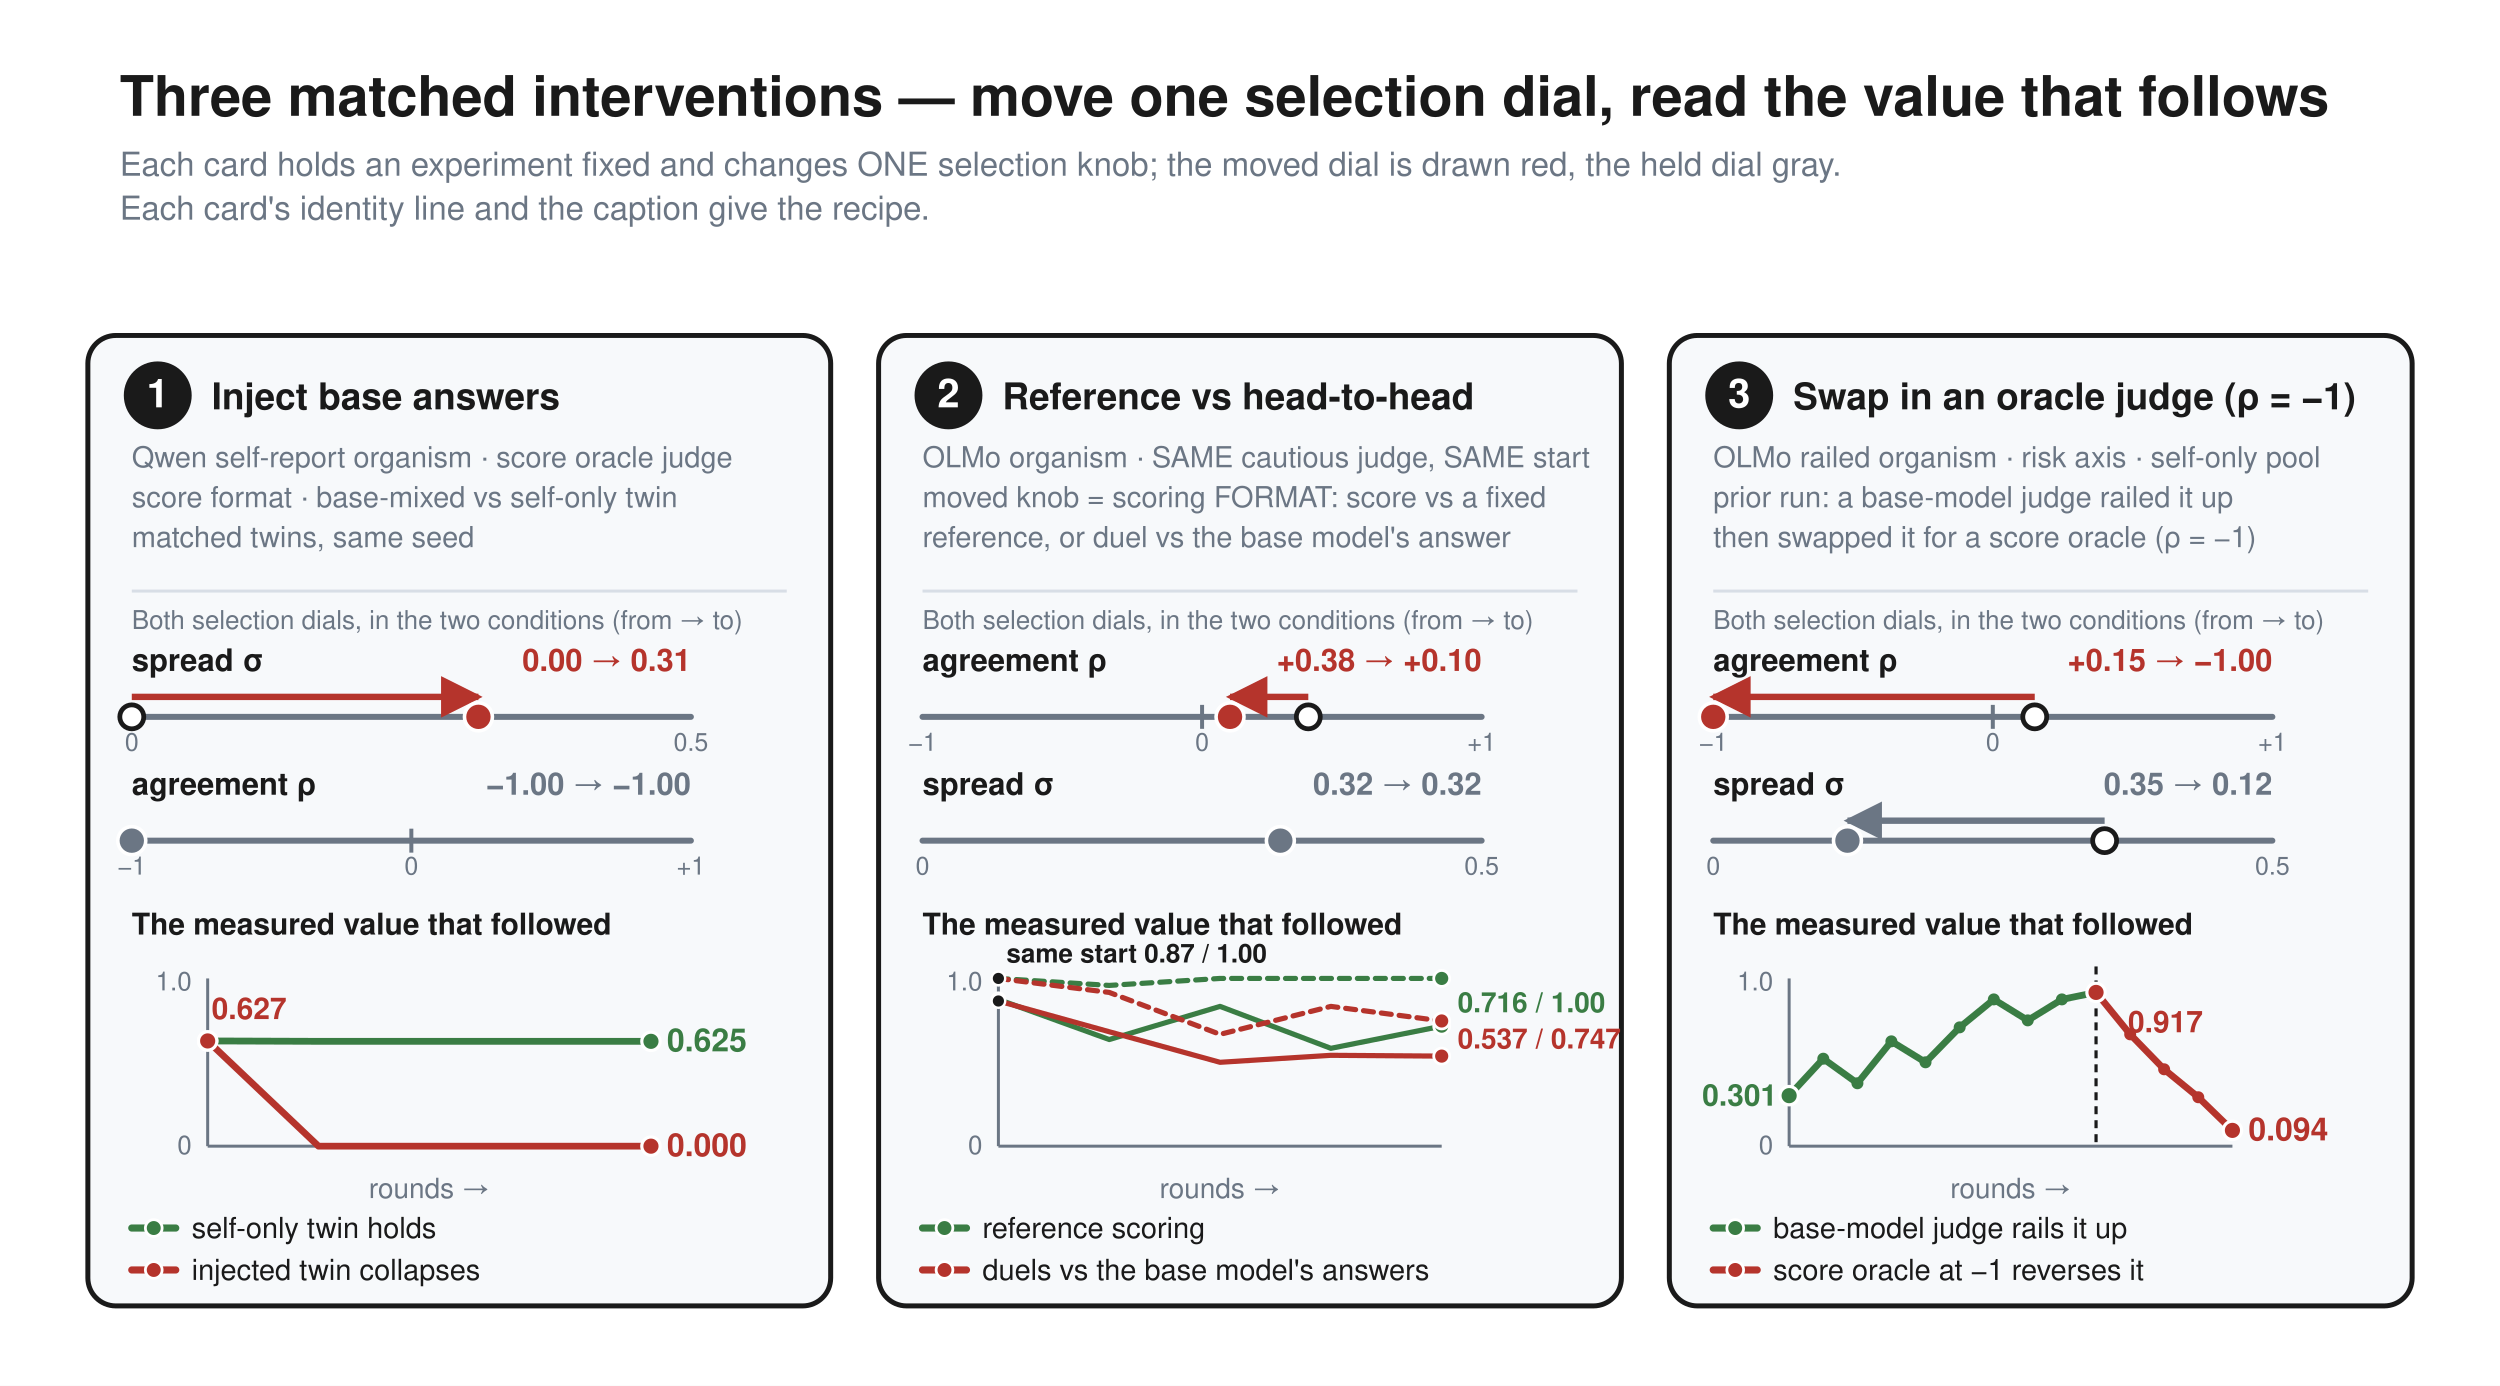
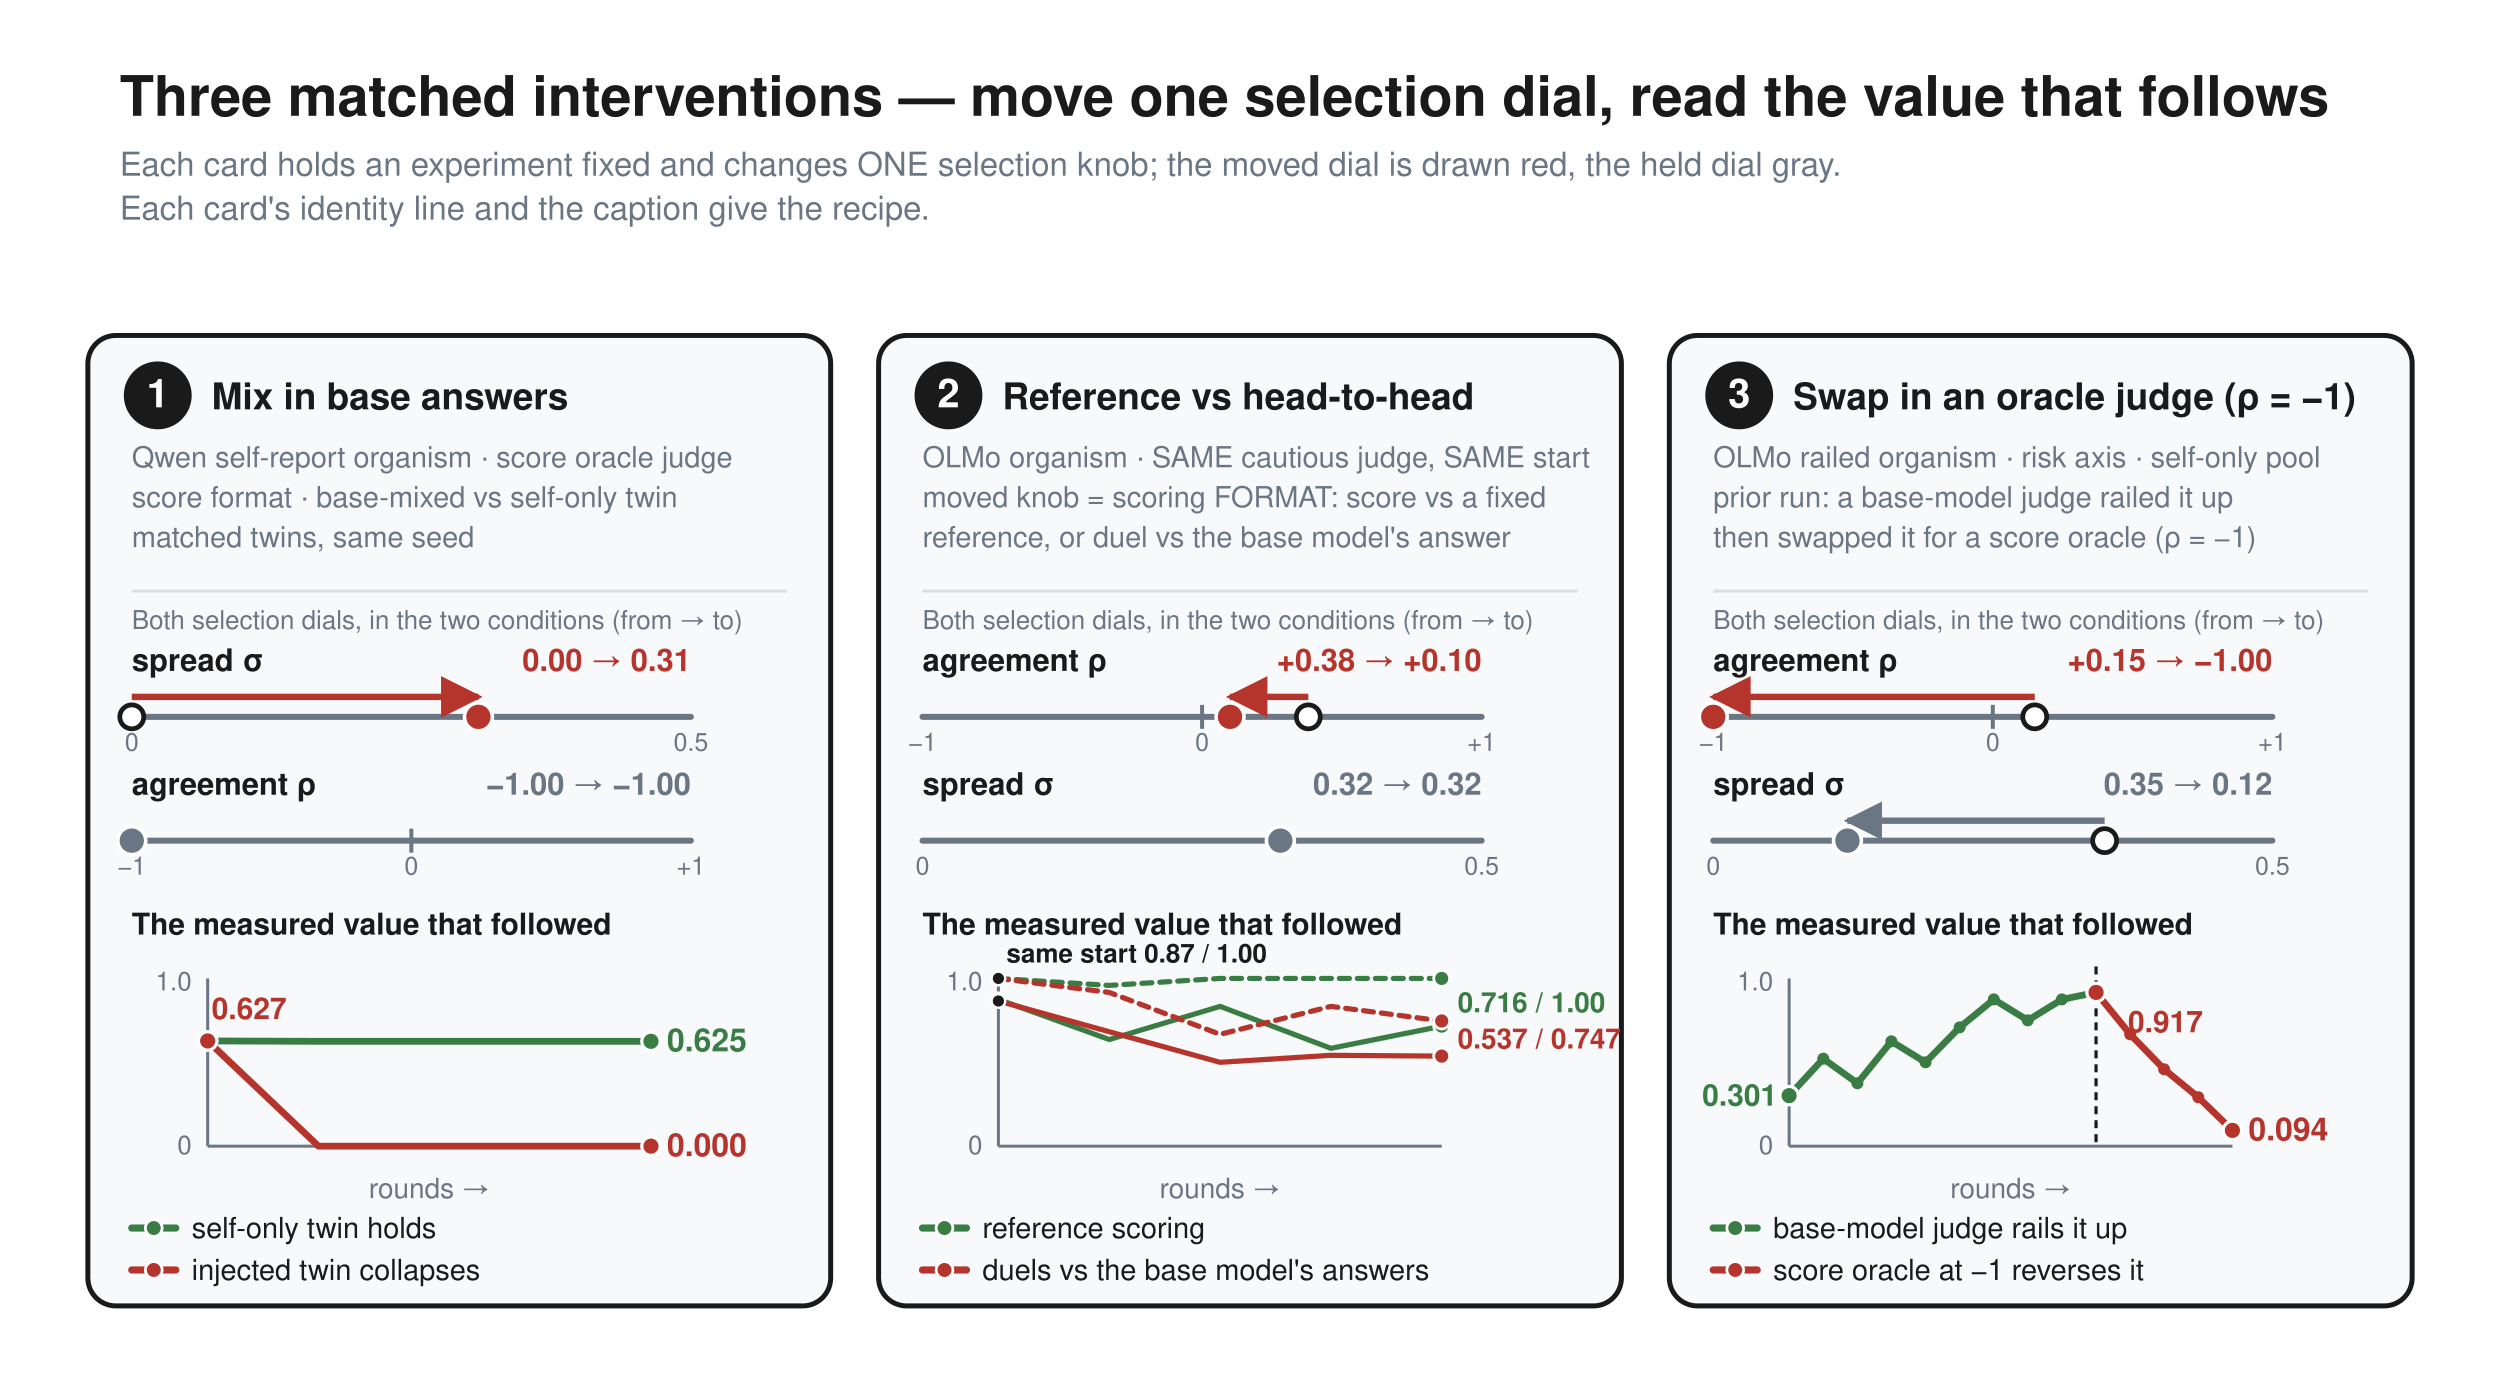
<svg xmlns="http://www.w3.org/2000/svg" viewBox="0 0 1252 694" font-family="Helvetica, Arial, sans-serif">
  <rect width="1252" height="694" fill="white" />
  <defs>
    <marker id="arr" viewBox="0 0 10 10" refX="9" refY="5" markerWidth="6" markerHeight="6" orient="auto-start-reverse">
      <path d="M 0 0 L 10 5 L 0 10 z" fill="#1a1a1a" />
    </marker>
    <marker id="arrR" viewBox="0 0 10 10" refX="9" refY="5" markerWidth="6.5" markerHeight="6.5" orient="auto-start-reverse">
      <path d="M 0 0 L 10 5 L 0 10 z" fill="#b5342c" />
    </marker>
    <marker id="arrK" viewBox="0 0 10 10" refX="9" refY="5" markerWidth="6.5" markerHeight="6.5" orient="auto-start-reverse">
      <path d="M 0 0 L 10 5 L 0 10 z" fill="#1a1a1a" />
    </marker>
    <marker id="arrG" viewBox="0 0 10 10" refX="9" refY="5" markerWidth="6" markerHeight="6" orient="auto-start-reverse">
      <path d="M 0 0 L 10 5 L 0 10 z" fill="#6b7684" />
    </marker>
  </defs>
  <text x="60" y="58" font-family="Helvetica, Arial, sans-serif" font-size="28" fill="#1a1a1a" font-weight="bold" text-anchor="start">Three matched interventions — move one selection dial, read the value that follows</text>
  <text x="60" y="88" font-family="Helvetica, Arial, sans-serif" font-size="16.5" fill="#6b7684" font-weight="normal" text-anchor="start">Each card holds an experiment fixed and changes ONE selection knob; the moved dial is drawn red, the held dial gray.</text>
  <text x="60" y="110" font-family="Helvetica, Arial, sans-serif" font-size="16.5" fill="#6b7684" font-weight="normal" text-anchor="start">Each card's identity line and the caption give the recipe.</text>
  <rect x="44" y="168" width="372" height="486" rx="14" fill="#f7f9fb" stroke="#1a1a1a" stroke-width="2.5" />
  <circle cx="79" cy="198" r="17" fill="#1a1a1a" />
  <text x="79" y="204" font-family="Helvetica, Arial, sans-serif" font-size="20" fill="white" font-weight="bold" text-anchor="middle">1</text>
-   <text x="106" y="205" font-family="Helvetica, Arial, sans-serif" font-size="18.5" fill="#1a1a1a" font-weight="bold" text-anchor="start">Inject base answers</text>
+   <text x="106" y="205" font-family="Helvetica, Arial, sans-serif" font-size="18.5" fill="#1a1a1a" font-weight="bold" text-anchor="start">Mix in base answers</text>
  <text x="66" y="234" font-family="Helvetica, Arial, sans-serif" font-size="14.5" fill="#6b7684" font-weight="normal" text-anchor="start">Qwen self-report organism · score oracle judge</text>
  <text x="66" y="254" font-family="Helvetica, Arial, sans-serif" font-size="14.5" fill="#6b7684" font-weight="normal" text-anchor="start">score format · base-mixed vs self-only twin</text>
  <text x="66" y="274" font-family="Helvetica, Arial, sans-serif" font-size="14.5" fill="#6b7684" font-weight="normal" text-anchor="start">matched twins, same seed</text>
  <line x1="66" y1="296" x2="394" y2="296" stroke="#d8dee6" stroke-width="1.5" />
  <text x="66" y="315" font-family="Helvetica, Arial, sans-serif" font-size="13" fill="#6b7684" font-weight="normal" text-anchor="start">Both selection dials, in the two conditions (from → to)</text>
  <text x="66" y="336" font-family="Helvetica, Arial, sans-serif" font-size="15.5" fill="#1a1a1a" font-weight="bold" text-anchor="start">spread σ</text>
  <text x="346" y="336" font-family="Helvetica, Arial, sans-serif" font-size="15.5" fill="#b5342c" font-weight="bold" text-anchor="end">0.00 → 0.31</text>
  <line x1="66" y1="359" x2="346" y2="359" stroke="#6b7684" stroke-width="3" stroke-linecap="round" />
  <text x="66" y="376" font-family="Helvetica, Arial, sans-serif" font-size="12.5" fill="#6b7684" font-weight="normal" text-anchor="middle">0</text>
  <text x="346" y="376" font-family="Helvetica, Arial, sans-serif" font-size="12.5" fill="#6b7684" font-weight="normal" text-anchor="middle">0.5</text>
  <line x1="66.0" y1="349" x2="239.6" y2="349" stroke="#b5342c" stroke-width="3.2" marker-end="url(#arrR)" />
  <circle cx="66.0" cy="359" r="6" fill="white" stroke="#1a1a1a" stroke-width="2.4" />
  <circle cx="239.6" cy="359" r="7" fill="#b5342c" stroke="white" stroke-width="1.8" />
  <text x="66" y="398" font-family="Helvetica, Arial, sans-serif" font-size="15.5" fill="#1a1a1a" font-weight="bold" text-anchor="start">agreement ρ</text>
  <text x="346" y="398" font-family="Helvetica, Arial, sans-serif" font-size="15.5" fill="#6b7684" font-weight="bold" text-anchor="end">−1.00 → −1.00</text>
  <line x1="66" y1="421" x2="346" y2="421" stroke="#6b7684" stroke-width="3" stroke-linecap="round" />
  <line x1="206.0" y1="415" x2="206.0" y2="427" stroke="#6b7684" stroke-width="2" />
  <text x="66" y="438" font-family="Helvetica, Arial, sans-serif" font-size="12.5" fill="#6b7684" font-weight="normal" text-anchor="middle">−1</text>
  <text x="206.0" y="438" font-family="Helvetica, Arial, sans-serif" font-size="12.5" fill="#6b7684" font-weight="normal" text-anchor="middle">0</text>
  <text x="346" y="438" font-family="Helvetica, Arial, sans-serif" font-size="12.5" fill="#6b7684" font-weight="normal" text-anchor="middle">+1</text>
  <circle cx="66.0" cy="421" r="6" fill="white" stroke="#1a1a1a" stroke-width="2.4" />
  <circle cx="66.0" cy="421" r="7" fill="#6b7684" stroke="white" stroke-width="1.8" />
  <text x="66" y="468" font-family="Helvetica, Arial, sans-serif" font-size="15" fill="#1a1a1a" font-weight="bold" text-anchor="start">The measured value that followed</text>
  <line x1="104" y1="574" x2="326" y2="574" stroke="#6b7684" stroke-width="1.5" />
  <line x1="104" y1="490" x2="104" y2="574" stroke="#6b7684" stroke-width="1.5" />
  <text x="96" y="496" font-family="Helvetica, Arial, sans-serif" font-size="13" fill="#6b7684" font-weight="normal" text-anchor="end">1.0</text>
  <text x="96" y="578" font-family="Helvetica, Arial, sans-serif" font-size="13" fill="#6b7684" font-weight="normal" text-anchor="end">0</text>
  <polyline points="104.0,521.3 159.5,521.5 215.0,521.5 270.5,521.5 326.0,521.5" fill="none" stroke="#3a7d44" stroke-width="3.4" stroke-linejoin="round" stroke-linecap="round" />
  <circle cx="104.0" cy="521.3" r="4.6" fill="#3a7d44" stroke="white" stroke-width="1.6" />
  <circle cx="326.0" cy="521.5" r="4.6" fill="#3a7d44" stroke="white" stroke-width="1.6" />
  <text x="334.0" y="526.5" font-family="Helvetica, Arial, sans-serif" font-size="16" fill="#3a7d44" font-weight="bold" text-anchor="start">0.625</text>
  <polyline points="104.0,521.3 159.5,574.0 215.0,574.0 270.5,574.0 326.0,574.0" fill="none" stroke="#b5342c" stroke-width="3.4" stroke-linejoin="round" stroke-linecap="round" />
  <circle cx="104.0" cy="521.3" r="4.6" fill="#b5342c" stroke="white" stroke-width="1.6" />
  <circle cx="326.0" cy="574.0" r="4.6" fill="#b5342c" stroke="white" stroke-width="1.6" />
  <text x="106.0" y="510.332" font-family="Helvetica, Arial, sans-serif" font-size="15" fill="#b5342c" font-weight="bold" text-anchor="start">0.627</text>
  <text x="334.0" y="579.0" font-family="Helvetica, Arial, sans-serif" font-size="16" fill="#b5342c" font-weight="bold" text-anchor="start">0.000</text>
  <text x="215.0" y="600" font-family="Helvetica, Arial, sans-serif" font-size="14" fill="#6b7684" font-weight="normal" text-anchor="middle">rounds →</text>
  <line x1="66" y1="615" x2="88" y2="615" stroke="#3a7d44" stroke-width="3.6" stroke-linecap="round" />
  <circle cx="77" cy="615" r="4.2" fill="#3a7d44" stroke="white" stroke-width="1.4" />
  <text x="96" y="620" font-family="Helvetica, Arial, sans-serif" font-size="14.5" fill="#1a1a1a" font-weight="normal" text-anchor="start">self-only twin holds</text>
  <line x1="66" y1="636" x2="88" y2="636" stroke="#b5342c" stroke-width="3.6" stroke-linecap="round" />
  <circle cx="77" cy="636" r="4.2" fill="#b5342c" stroke="white" stroke-width="1.4" />
  <text x="96" y="641" font-family="Helvetica, Arial, sans-serif" font-size="14.5" fill="#1a1a1a" font-weight="normal" text-anchor="start">injected twin collapses</text>
  <rect x="440" y="168" width="372" height="486" rx="14" fill="#f7f9fb" stroke="#1a1a1a" stroke-width="2.5" />
  <circle cx="475" cy="198" r="17" fill="#1a1a1a" />
  <text x="475" y="204" font-family="Helvetica, Arial, sans-serif" font-size="20" fill="white" font-weight="bold" text-anchor="middle">2</text>
  <text x="502" y="205" font-family="Helvetica, Arial, sans-serif" font-size="18.5" fill="#1a1a1a" font-weight="bold" text-anchor="start">Reference vs head-to-head</text>
  <text x="462" y="234" font-family="Helvetica, Arial, sans-serif" font-size="14.5" fill="#6b7684" font-weight="normal" text-anchor="start">OLMo organism · SAME cautious judge, SAME start</text>
  <text x="462" y="254" font-family="Helvetica, Arial, sans-serif" font-size="14.5" fill="#6b7684" font-weight="normal" text-anchor="start">moved knob = scoring FORMAT: score vs a fixed</text>
  <text x="462" y="274" font-family="Helvetica, Arial, sans-serif" font-size="14.5" fill="#6b7684" font-weight="normal" text-anchor="start">reference, or duel vs the base model's answer</text>
  <line x1="462" y1="296" x2="790" y2="296" stroke="#d8dee6" stroke-width="1.5" />
  <text x="462" y="315" font-family="Helvetica, Arial, sans-serif" font-size="13" fill="#6b7684" font-weight="normal" text-anchor="start">Both selection dials, in the two conditions (from → to)</text>
  <text x="462" y="336" font-family="Helvetica, Arial, sans-serif" font-size="15.5" fill="#1a1a1a" font-weight="bold" text-anchor="start">agreement ρ</text>
  <text x="742" y="336" font-family="Helvetica, Arial, sans-serif" font-size="15.5" fill="#b5342c" font-weight="bold" text-anchor="end">+0.38 → +0.10</text>
  <line x1="462" y1="359" x2="742" y2="359" stroke="#6b7684" stroke-width="3" stroke-linecap="round" />
  <line x1="602.0" y1="353" x2="602.0" y2="365" stroke="#6b7684" stroke-width="2" />
  <text x="462" y="376" font-family="Helvetica, Arial, sans-serif" font-size="12.5" fill="#6b7684" font-weight="normal" text-anchor="middle">−1</text>
  <text x="602.0" y="376" font-family="Helvetica, Arial, sans-serif" font-size="12.5" fill="#6b7684" font-weight="normal" text-anchor="middle">0</text>
  <text x="742" y="376" font-family="Helvetica, Arial, sans-serif" font-size="12.5" fill="#6b7684" font-weight="normal" text-anchor="middle">+1</text>
  <line x1="655.2" y1="349" x2="616.0" y2="349" stroke="#b5342c" stroke-width="3.2" marker-end="url(#arrR)" />
  <circle cx="655.2" cy="359" r="6" fill="white" stroke="#1a1a1a" stroke-width="2.4" />
  <circle cx="616.0" cy="359" r="7" fill="#b5342c" stroke="white" stroke-width="1.8" />
  <text x="462" y="398" font-family="Helvetica, Arial, sans-serif" font-size="15.5" fill="#1a1a1a" font-weight="bold" text-anchor="start">spread σ</text>
  <text x="742" y="398" font-family="Helvetica, Arial, sans-serif" font-size="15.5" fill="#6b7684" font-weight="bold" text-anchor="end">0.32 → 0.32</text>
  <line x1="462" y1="421" x2="742" y2="421" stroke="#6b7684" stroke-width="3" stroke-linecap="round" />
  <text x="462" y="438" font-family="Helvetica, Arial, sans-serif" font-size="12.5" fill="#6b7684" font-weight="normal" text-anchor="middle">0</text>
  <text x="742" y="438" font-family="Helvetica, Arial, sans-serif" font-size="12.5" fill="#6b7684" font-weight="normal" text-anchor="middle">0.5</text>
  <circle cx="641.2" cy="421" r="6" fill="white" stroke="#1a1a1a" stroke-width="2.4" />
  <circle cx="641.2" cy="421" r="7" fill="#6b7684" stroke="white" stroke-width="1.8" />
  <text x="462" y="468" font-family="Helvetica, Arial, sans-serif" font-size="15" fill="#1a1a1a" font-weight="bold" text-anchor="start">The measured value that followed</text>
  <line x1="500" y1="574" x2="722" y2="574" stroke="#6b7684" stroke-width="1.5" />
  <line x1="500" y1="490" x2="500" y2="574" stroke="#6b7684" stroke-width="1.5" />
  <text x="492" y="496" font-family="Helvetica, Arial, sans-serif" font-size="13" fill="#6b7684" font-weight="normal" text-anchor="end">1.0</text>
  <text x="492" y="578" font-family="Helvetica, Arial, sans-serif" font-size="13" fill="#6b7684" font-weight="normal" text-anchor="end">0</text>
  <polyline points="500.0,500.5 555.5,520.6 611.0,504.0 666.5,525.0 722.0,513.9" fill="none" stroke="#3a7d44" stroke-width="2.6" stroke-linejoin="round" stroke-linecap="round" />
  <circle cx="500.0" cy="500.5" r="3.4" fill="#1a1a1a" stroke="white" stroke-width="1.2" />
  <circle cx="722.0" cy="513.9" r="4" fill="#3a7d44" stroke="white" stroke-width="1.4" />
  <polyline points="500.0,490.0 555.5,493.5 611.0,490.0 666.5,490.0 722.0,490.0" fill="none" stroke="#3a7d44" stroke-width="2.6" stroke-dasharray="5 4" stroke-linejoin="round" stroke-linecap="round" />
  <circle cx="500.0" cy="490.0" r="3.4" fill="#1a1a1a" stroke="white" stroke-width="1.2" />
  <circle cx="722.0" cy="490.0" r="4" fill="#3a7d44" stroke="white" stroke-width="1.4" />
  <polyline points="500.0,501.3 555.5,516.7 611.0,532.0 666.5,528.5 722.0,528.9" fill="none" stroke="#b5342c" stroke-width="2.6" stroke-linejoin="round" stroke-linecap="round" />
  <circle cx="500.0" cy="501.3" r="3.4" fill="#1a1a1a" stroke="white" stroke-width="1.2" />
  <circle cx="722.0" cy="528.9" r="4" fill="#b5342c" stroke="white" stroke-width="1.4" />
  <polyline points="500.0,490.0 555.5,497.0 611.0,518.0 666.5,504.0 722.0,511.3" fill="none" stroke="#b5342c" stroke-width="2.6" stroke-dasharray="5 4" stroke-linejoin="round" stroke-linecap="round" />
  <circle cx="500.0" cy="490.0" r="3.4" fill="#1a1a1a" stroke="white" stroke-width="1.2" />
  <circle cx="722.0" cy="511.3" r="4" fill="#b5342c" stroke="white" stroke-width="1.4" />
  <text x="730.0" y="506.928" font-family="Helvetica, Arial, sans-serif" font-size="14" fill="#3a7d44" font-weight="bold" text-anchor="start">0.716 / 1.00</text>
  <text x="730.0" y="525.072" font-family="Helvetica, Arial, sans-serif" font-size="14" fill="#b5342c" font-weight="bold" text-anchor="start">0.537 / 0.747</text>
  <text x="504" y="482" font-family="Helvetica, Arial, sans-serif" font-size="13" fill="#1a1a1a" font-weight="bold" text-anchor="start">same start 0.87 / 1.00</text>
  <text x="611.0" y="600" font-family="Helvetica, Arial, sans-serif" font-size="14" fill="#6b7684" font-weight="normal" text-anchor="middle">rounds →</text>
  <line x1="462" y1="615" x2="484" y2="615" stroke="#3a7d44" stroke-width="3.6" stroke-linecap="round" />
  <circle cx="473" cy="615" r="4.2" fill="#3a7d44" stroke="white" stroke-width="1.4" />
  <text x="492" y="620" font-family="Helvetica, Arial, sans-serif" font-size="14.5" fill="#1a1a1a" font-weight="normal" text-anchor="start">reference scoring</text>
  <line x1="462" y1="636" x2="484" y2="636" stroke="#b5342c" stroke-width="3.6" stroke-linecap="round" />
  <circle cx="473" cy="636" r="4.2" fill="#b5342c" stroke="white" stroke-width="1.4" />
  <text x="492" y="641" font-family="Helvetica, Arial, sans-serif" font-size="14.5" fill="#1a1a1a" font-weight="normal" text-anchor="start">duels vs the base model's answers</text>
  <rect x="836" y="168" width="372" height="486" rx="14" fill="#f7f9fb" stroke="#1a1a1a" stroke-width="2.5" />
  <circle cx="871" cy="198" r="17" fill="#1a1a1a" />
  <text x="871" y="204" font-family="Helvetica, Arial, sans-serif" font-size="20" fill="white" font-weight="bold" text-anchor="middle">3</text>
  <text x="898" y="205" font-family="Helvetica, Arial, sans-serif" font-size="18.5" fill="#1a1a1a" font-weight="bold" text-anchor="start">Swap in an oracle judge (ρ = −1)</text>
  <text x="858" y="234" font-family="Helvetica, Arial, sans-serif" font-size="14.5" fill="#6b7684" font-weight="normal" text-anchor="start">OLMo railed organism · risk axis · self-only pool</text>
  <text x="858" y="254" font-family="Helvetica, Arial, sans-serif" font-size="14.5" fill="#6b7684" font-weight="normal" text-anchor="start">prior run: a base-model judge railed it up</text>
  <text x="858" y="274" font-family="Helvetica, Arial, sans-serif" font-size="14.5" fill="#6b7684" font-weight="normal" text-anchor="start">then swapped it for a score oracle (ρ = −1)</text>
  <line x1="858" y1="296" x2="1186" y2="296" stroke="#d8dee6" stroke-width="1.5" />
  <text x="858" y="315" font-family="Helvetica, Arial, sans-serif" font-size="13" fill="#6b7684" font-weight="normal" text-anchor="start">Both selection dials, in the two conditions (from → to)</text>
  <text x="858" y="336" font-family="Helvetica, Arial, sans-serif" font-size="15.5" fill="#1a1a1a" font-weight="bold" text-anchor="start">agreement ρ</text>
  <text x="1138" y="336" font-family="Helvetica, Arial, sans-serif" font-size="15.5" fill="#b5342c" font-weight="bold" text-anchor="end">+0.15 → −1.00</text>
  <line x1="858" y1="359" x2="1138" y2="359" stroke="#6b7684" stroke-width="3" stroke-linecap="round" />
  <line x1="998.0" y1="353" x2="998.0" y2="365" stroke="#6b7684" stroke-width="2" />
  <text x="858" y="376" font-family="Helvetica, Arial, sans-serif" font-size="12.5" fill="#6b7684" font-weight="normal" text-anchor="middle">−1</text>
  <text x="998.0" y="376" font-family="Helvetica, Arial, sans-serif" font-size="12.5" fill="#6b7684" font-weight="normal" text-anchor="middle">0</text>
  <text x="1138" y="376" font-family="Helvetica, Arial, sans-serif" font-size="12.5" fill="#6b7684" font-weight="normal" text-anchor="middle">+1</text>
  <line x1="1019.0" y1="349" x2="858.0" y2="349" stroke="#b5342c" stroke-width="3.2" marker-end="url(#arrR)" />
  <circle cx="1019.0" cy="359" r="6" fill="white" stroke="#1a1a1a" stroke-width="2.4" />
  <circle cx="858.0" cy="359" r="7" fill="#b5342c" stroke="white" stroke-width="1.8" />
  <text x="858" y="398" font-family="Helvetica, Arial, sans-serif" font-size="15.5" fill="#1a1a1a" font-weight="bold" text-anchor="start">spread σ</text>
  <text x="1138" y="398" font-family="Helvetica, Arial, sans-serif" font-size="15.5" fill="#6b7684" font-weight="bold" text-anchor="end">0.35 → 0.12</text>
  <line x1="858" y1="421" x2="1138" y2="421" stroke="#6b7684" stroke-width="3" stroke-linecap="round" />
  <text x="858" y="438" font-family="Helvetica, Arial, sans-serif" font-size="12.5" fill="#6b7684" font-weight="normal" text-anchor="middle">0</text>
  <text x="1138" y="438" font-family="Helvetica, Arial, sans-serif" font-size="12.5" fill="#6b7684" font-weight="normal" text-anchor="middle">0.5</text>
  <line x1="1054.0" y1="411" x2="925.2" y2="411" stroke="#6b7684" stroke-width="3.2" marker-end="url(#arrG)" />
  <circle cx="1054.0" cy="421" r="6" fill="white" stroke="#1a1a1a" stroke-width="2.4" />
  <circle cx="925.2" cy="421" r="7" fill="#6b7684" stroke="white" stroke-width="1.8" />
  <text x="858" y="468" font-family="Helvetica, Arial, sans-serif" font-size="15" fill="#1a1a1a" font-weight="bold" text-anchor="start">The measured value that followed</text>
  <line x1="896" y1="574" x2="1118" y2="574" stroke="#6b7684" stroke-width="1.5" />
  <line x1="896" y1="490" x2="896" y2="574" stroke="#6b7684" stroke-width="1.5" />
  <text x="888" y="496" font-family="Helvetica, Arial, sans-serif" font-size="13" fill="#6b7684" font-weight="normal" text-anchor="end">1.0</text>
  <text x="888" y="578" font-family="Helvetica, Arial, sans-serif" font-size="13" fill="#6b7684" font-weight="normal" text-anchor="end">0</text>
  <line x1="1049.7" y1="484" x2="1049.7" y2="574" stroke="#1a1a1a" stroke-width="1.6" stroke-dasharray="4 3" />
  <polyline points="896.0,548.7 913.1,530.2 930.2,542.5 947.2,521.5 964.3,532.0 981.4,514.5 998.5,500.5 1015.5,511.0 1032.6,500.5 1049.7,497.0" fill="none" stroke="#3a7d44" stroke-width="3.4" stroke-linejoin="round" stroke-linecap="round" />
  <polyline points="1049.7,497.0 1066.8,518.0 1083.8,535.5 1100.9,549.5 1118.0,566.1" fill="none" stroke="#b5342c" stroke-width="3.4" stroke-linejoin="round" stroke-linecap="round" />
  <circle cx="896.0" cy="548.7" r="3" fill="#3a7d44" />
  <circle cx="913.1" cy="530.2" r="3" fill="#3a7d44" />
  <circle cx="930.2" cy="542.5" r="3" fill="#3a7d44" />
  <circle cx="947.2" cy="521.5" r="3" fill="#3a7d44" />
  <circle cx="964.3" cy="532.0" r="3" fill="#3a7d44" />
  <circle cx="981.4" cy="514.5" r="3" fill="#3a7d44" />
  <circle cx="998.5" cy="500.5" r="3" fill="#3a7d44" />
  <circle cx="1015.5" cy="511.0" r="3" fill="#3a7d44" />
  <circle cx="1032.6" cy="500.5" r="3" fill="#3a7d44" />
  <circle cx="1049.7" cy="497.0" r="3" fill="#b5342c" />
  <circle cx="1066.8" cy="518.0" r="3" fill="#b5342c" />
  <circle cx="1083.8" cy="535.5" r="3" fill="#b5342c" />
  <circle cx="1100.9" cy="549.5" r="3" fill="#b5342c" />
  <circle cx="1118.0" cy="566.1" r="3" fill="#b5342c" />
  <circle cx="896.0" cy="548.7" r="4.6" fill="#3a7d44" stroke="white" stroke-width="1.6" />
  <circle cx="1049.7" cy="497.0" r="4.6" fill="#b5342c" stroke="white" stroke-width="1.6" />
  <circle cx="1118.0" cy="566.1" r="4.6" fill="#b5342c" stroke="white" stroke-width="1.6" />
  <text x="890.0" y="553.716" font-family="Helvetica, Arial, sans-serif" font-size="15" fill="#3a7d44" font-weight="bold" text-anchor="end">0.301</text>
  <text x="1065.692" y="516.972" font-family="Helvetica, Arial, sans-serif" font-size="15" fill="#b5342c" font-weight="bold" text-anchor="start">0.917</text>
  <text x="1126.0" y="571.104" font-family="Helvetica, Arial, sans-serif" font-size="16" fill="#b5342c" font-weight="bold" text-anchor="start">0.094</text>
  <text x="1007.0" y="600" font-family="Helvetica, Arial, sans-serif" font-size="14" fill="#6b7684" font-weight="normal" text-anchor="middle">rounds →</text>
  <line x1="858" y1="615" x2="880" y2="615" stroke="#3a7d44" stroke-width="3.6" stroke-linecap="round" />
  <circle cx="869" cy="615" r="4.2" fill="#3a7d44" stroke="white" stroke-width="1.4" />
  <text x="888" y="620" font-family="Helvetica, Arial, sans-serif" font-size="14.5" fill="#1a1a1a" font-weight="normal" text-anchor="start">base-model judge rails it up</text>
  <line x1="858" y1="636" x2="880" y2="636" stroke="#b5342c" stroke-width="3.6" stroke-linecap="round" />
  <circle cx="869" cy="636" r="4.2" fill="#b5342c" stroke="white" stroke-width="1.4" />
  <text x="888" y="641" font-family="Helvetica, Arial, sans-serif" font-size="14.5" fill="#1a1a1a" font-weight="normal" text-anchor="start">score oracle at −1 reverses it</text>
</svg>
